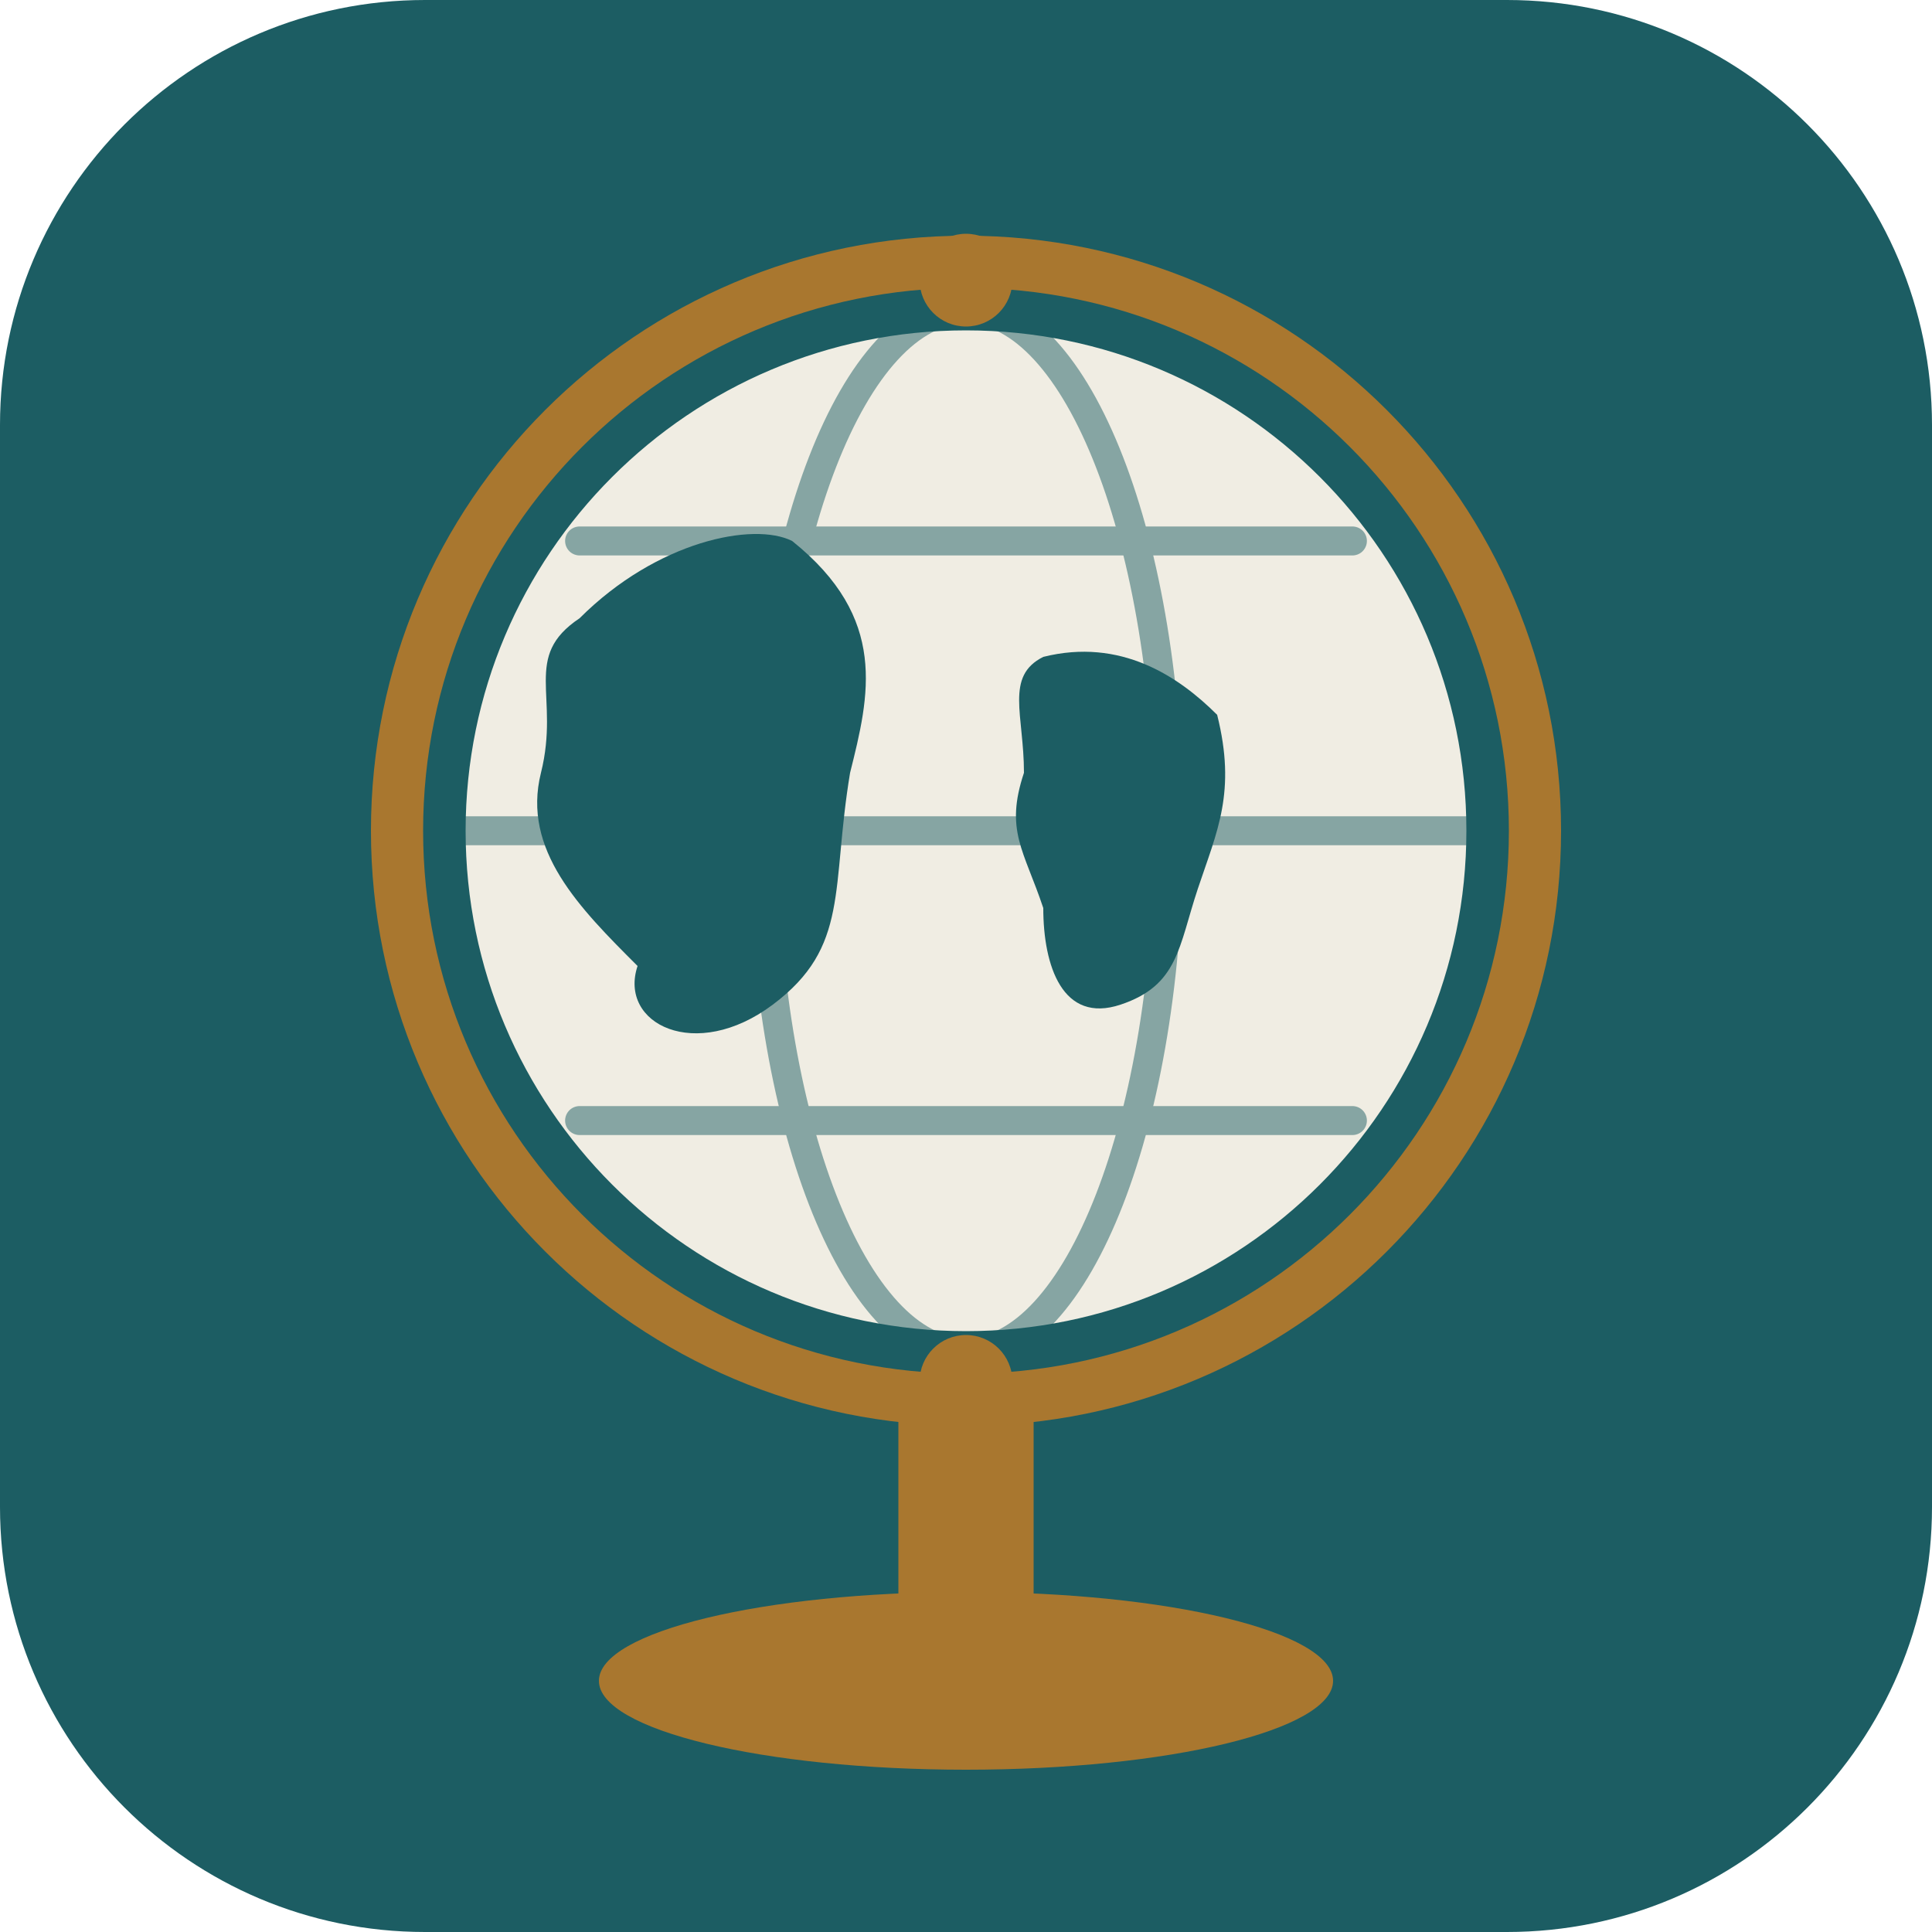
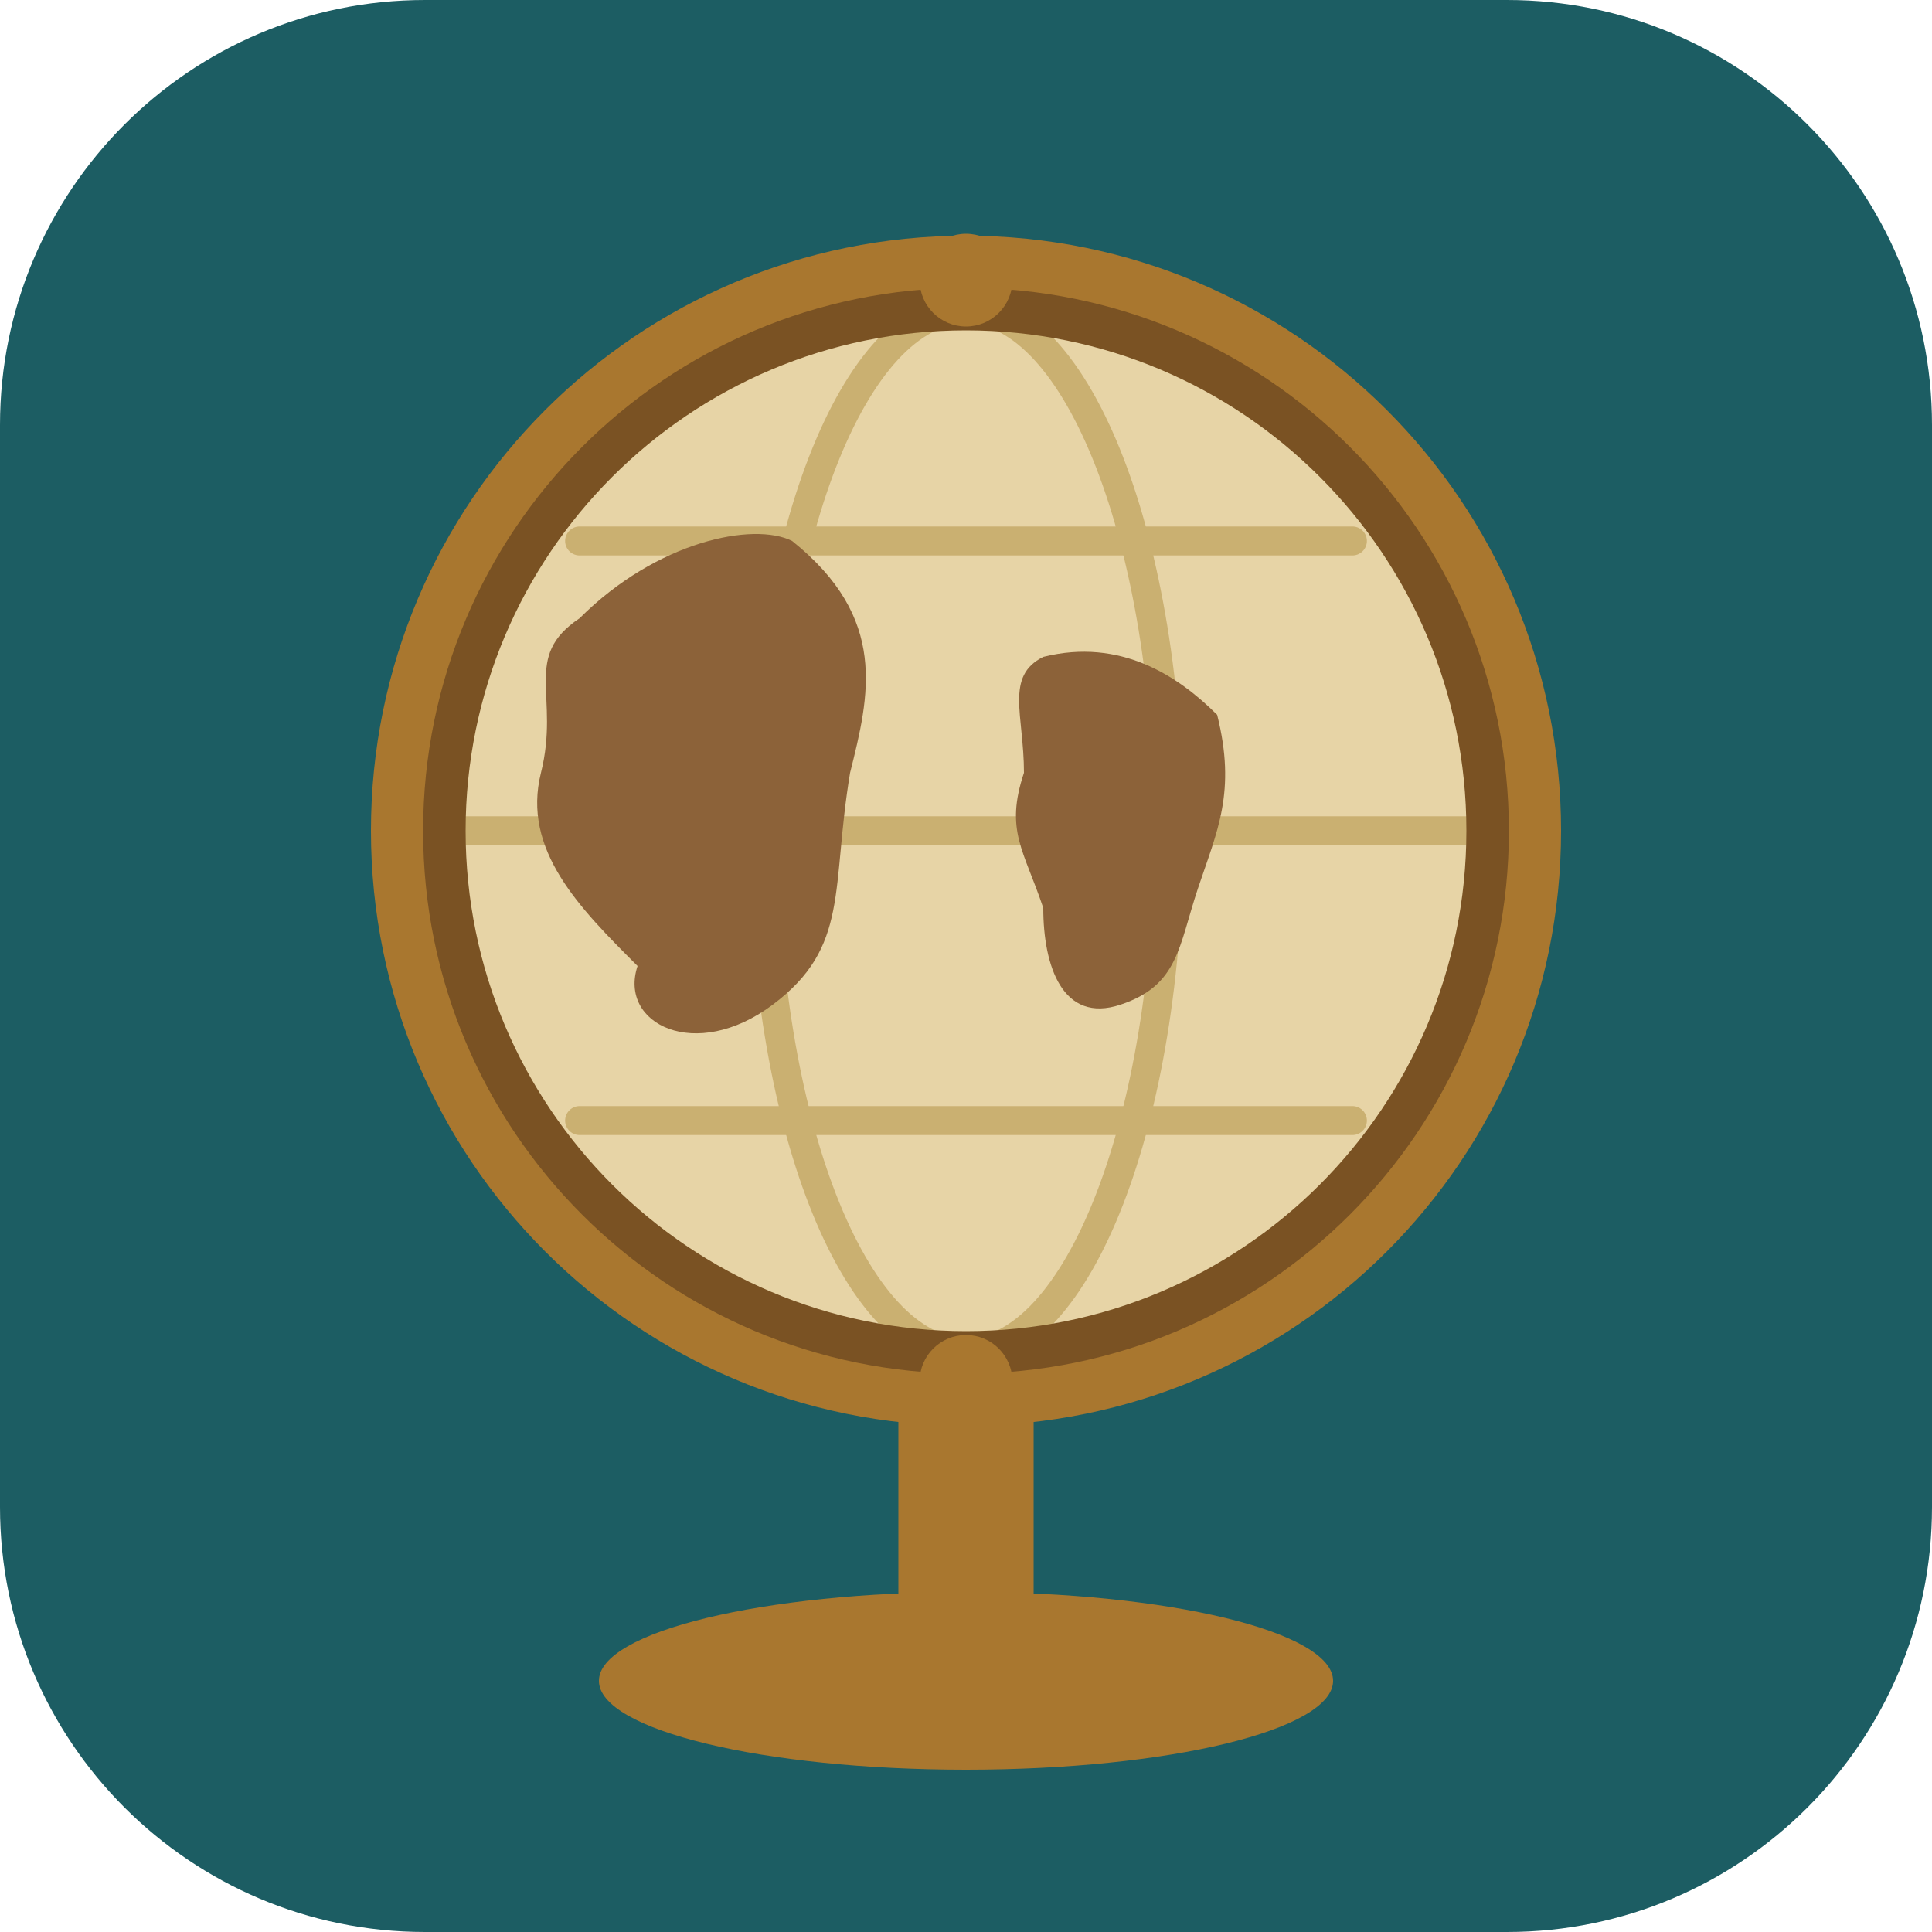
<svg xmlns="http://www.w3.org/2000/svg" viewBox="0 0 100 100">
  <defs>
    <clipPath id="globe">
      <circle cx="50" cy="43" r="27" />
    </clipPath>
  </defs>
  <rect width="100" height="100" rx="22" fill="#1C5D63" />
  <rect x="46.5" y="68" width="7" height="18" rx="2" fill="#A9772F" />
  <ellipse cx="50" cy="87" rx="19" ry="4.6" fill="#A9772F" />
  <circle cx="50" cy="43" r="29" fill="none" stroke="#A9772F" stroke-width="3.6" />
-   <circle cx="50" cy="43" r="27" fill="#F0EDE3" />
+   <circle cx="50" cy="43" r="27" fill="#E7D4A6" />
  <g clip-path="url(#globe)">
-     <g fill="none" stroke="#1C5D63" stroke-width="1.5" stroke-linecap="round" opacity="0.5">
+     <g fill="none" stroke="#B8974F" stroke-width="1.5" stroke-linecap="round" opacity="0.6">
      <ellipse cx="50" cy="43" rx="10.5" ry="27" />
      <line x1="23" y1="43" x2="77" y2="43" />
      <line x1="30" y1="28" x2="70" y2="28" />
      <line x1="30" y1="58" x2="70" y2="58" />
    </g>
-     <g fill="#1C5D63">
+     <g fill="#8C6239">
      <path d="M30 32 C34 28 39 27 41 28 C46 32 45 36 44 40 C43 46 44 49 40 52 C36 55 32 53 33 50 C30 47 27 44 28 40 C29 36 27 34 30 32 Z" />
      <path d="M54 34 C58 33 61 35 63 37 C64 41 63 43 62 46 C61 49 61 51 58 52 C55 53 54 50 54 47 C53 44 52 43 53 40 C53 37 52 35 54 34 Z" />
    </g>
  </g>
-   <circle cx="50" cy="43" r="27" fill="none" stroke="#1C5D63" stroke-width="2.2" />
+   <circle cx="50" cy="43" r="27" fill="none" stroke="#7A5223" stroke-width="2.2" />
  <circle cx="50" cy="14.5" r="2.4" fill="#A9772F" />
  <circle cx="50" cy="71.5" r="2.4" fill="#A9772F" />
</svg>
